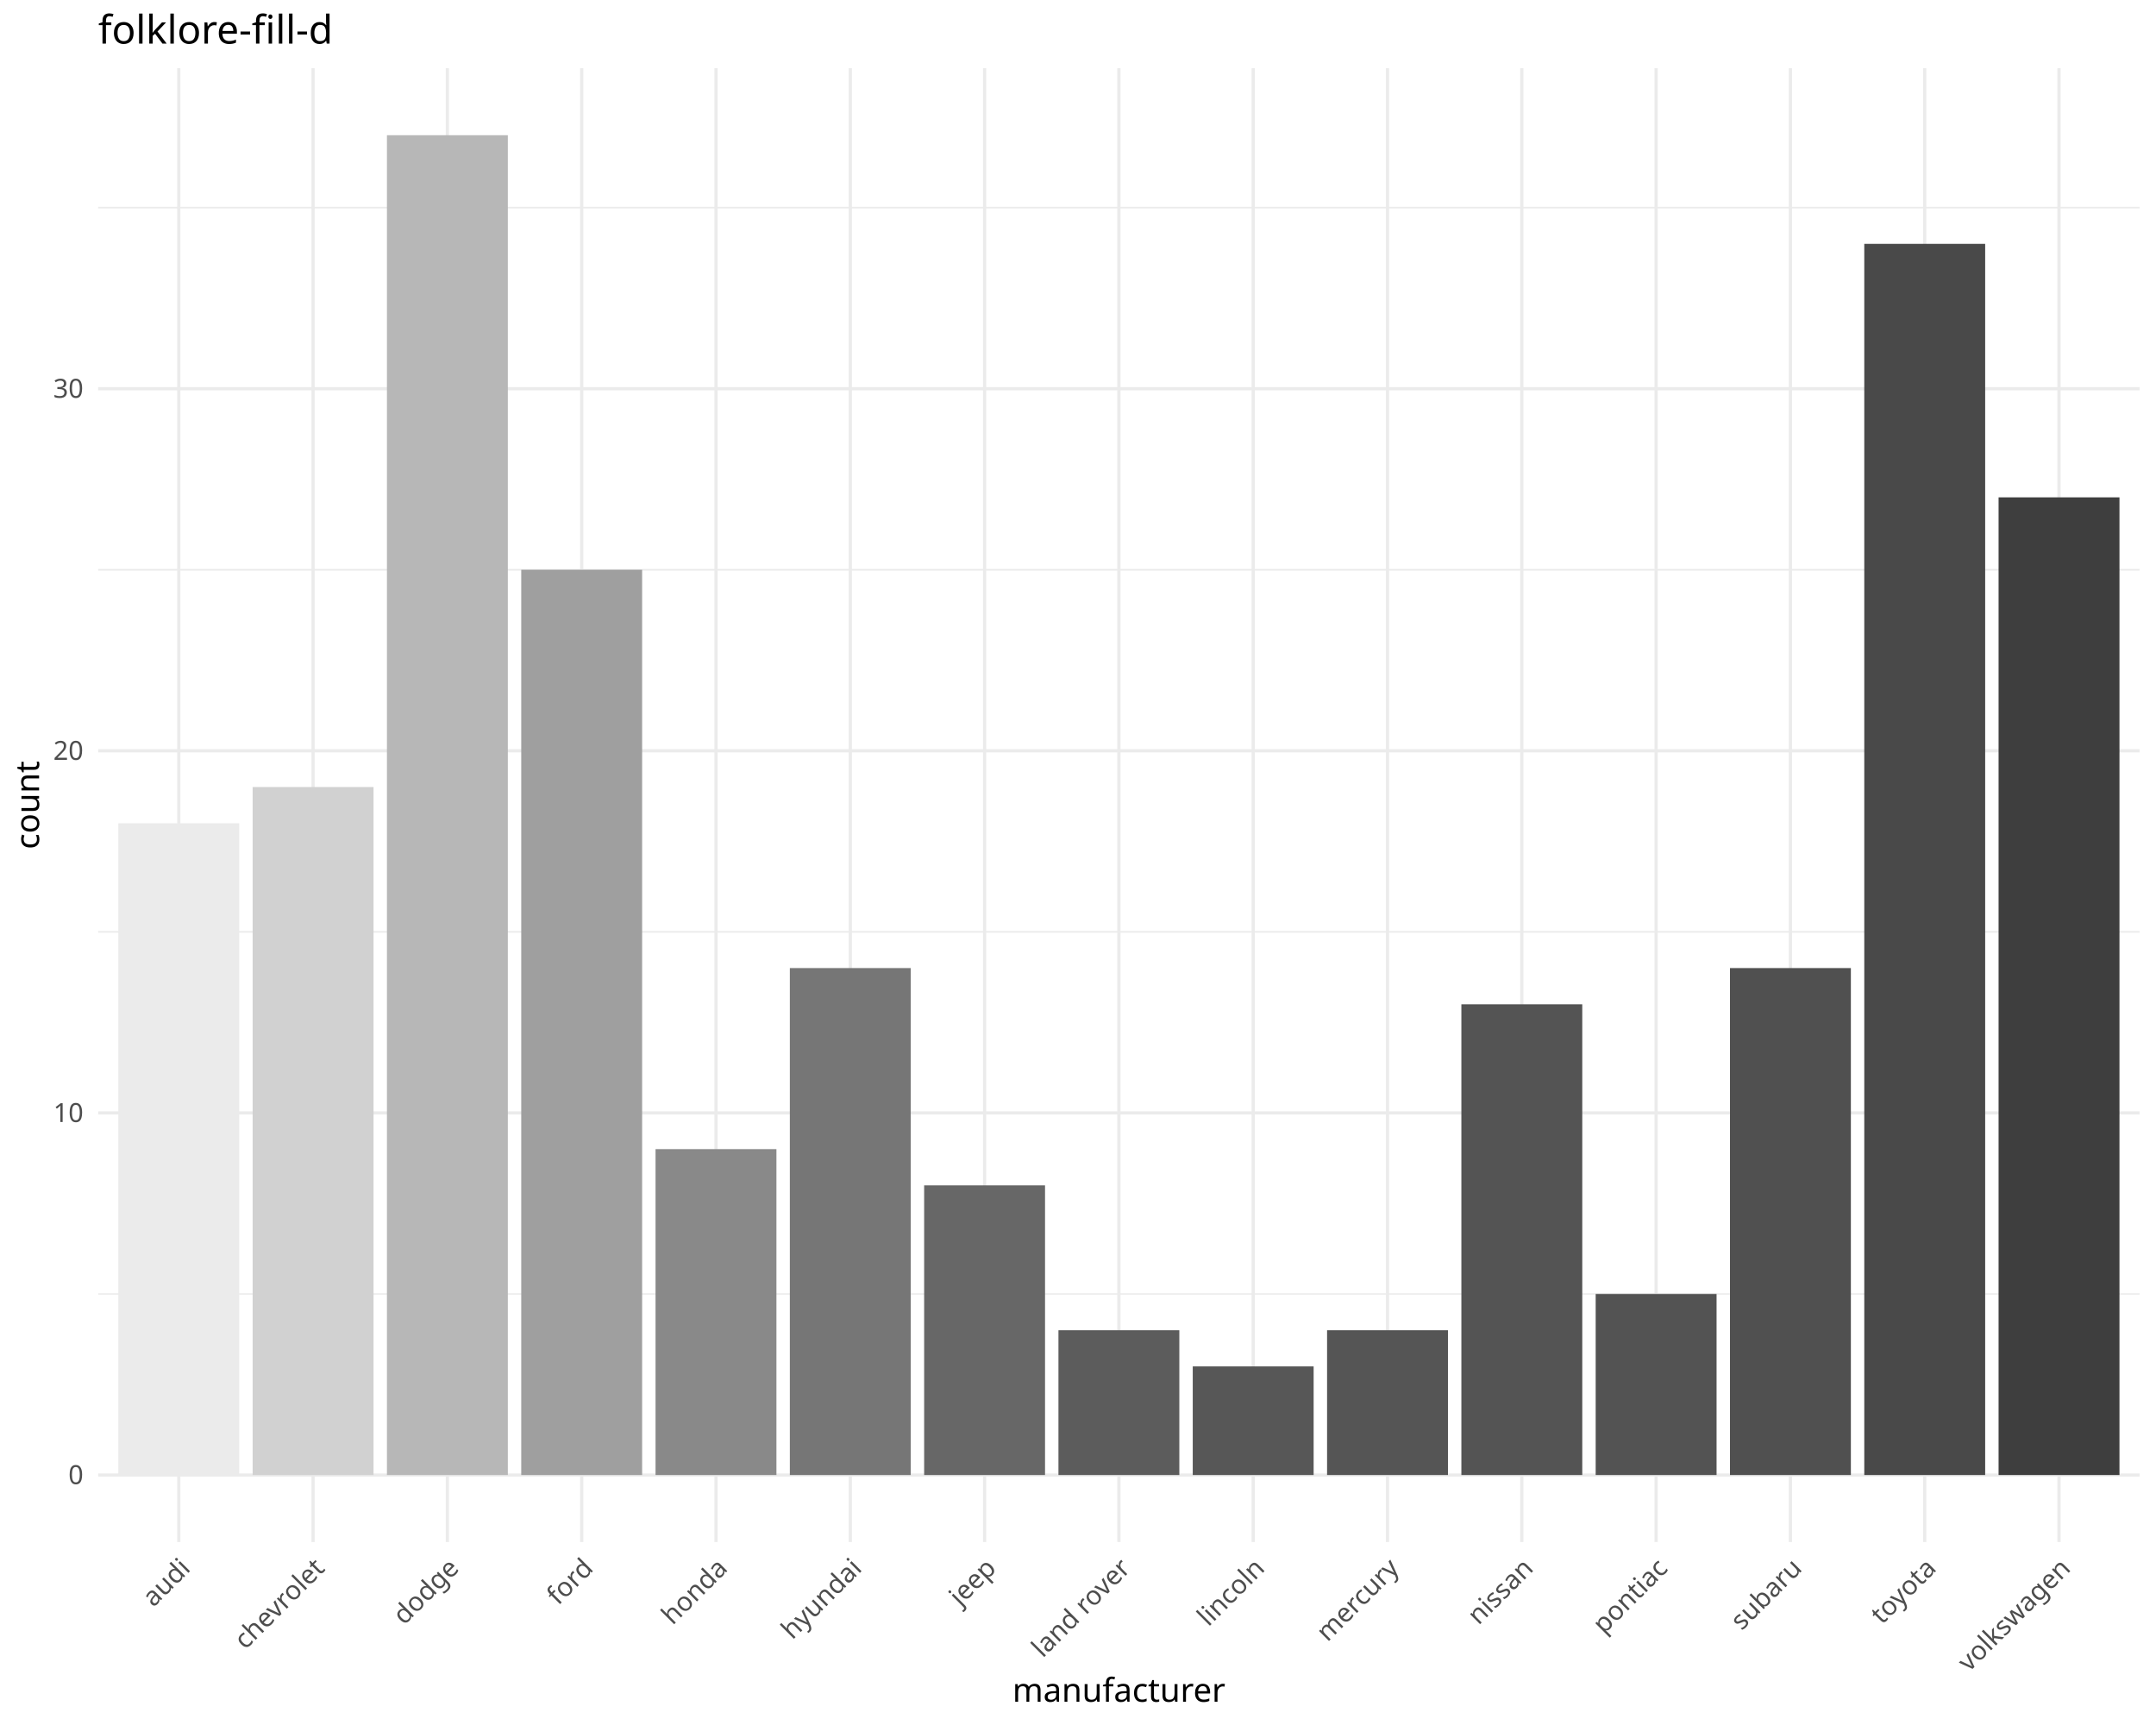
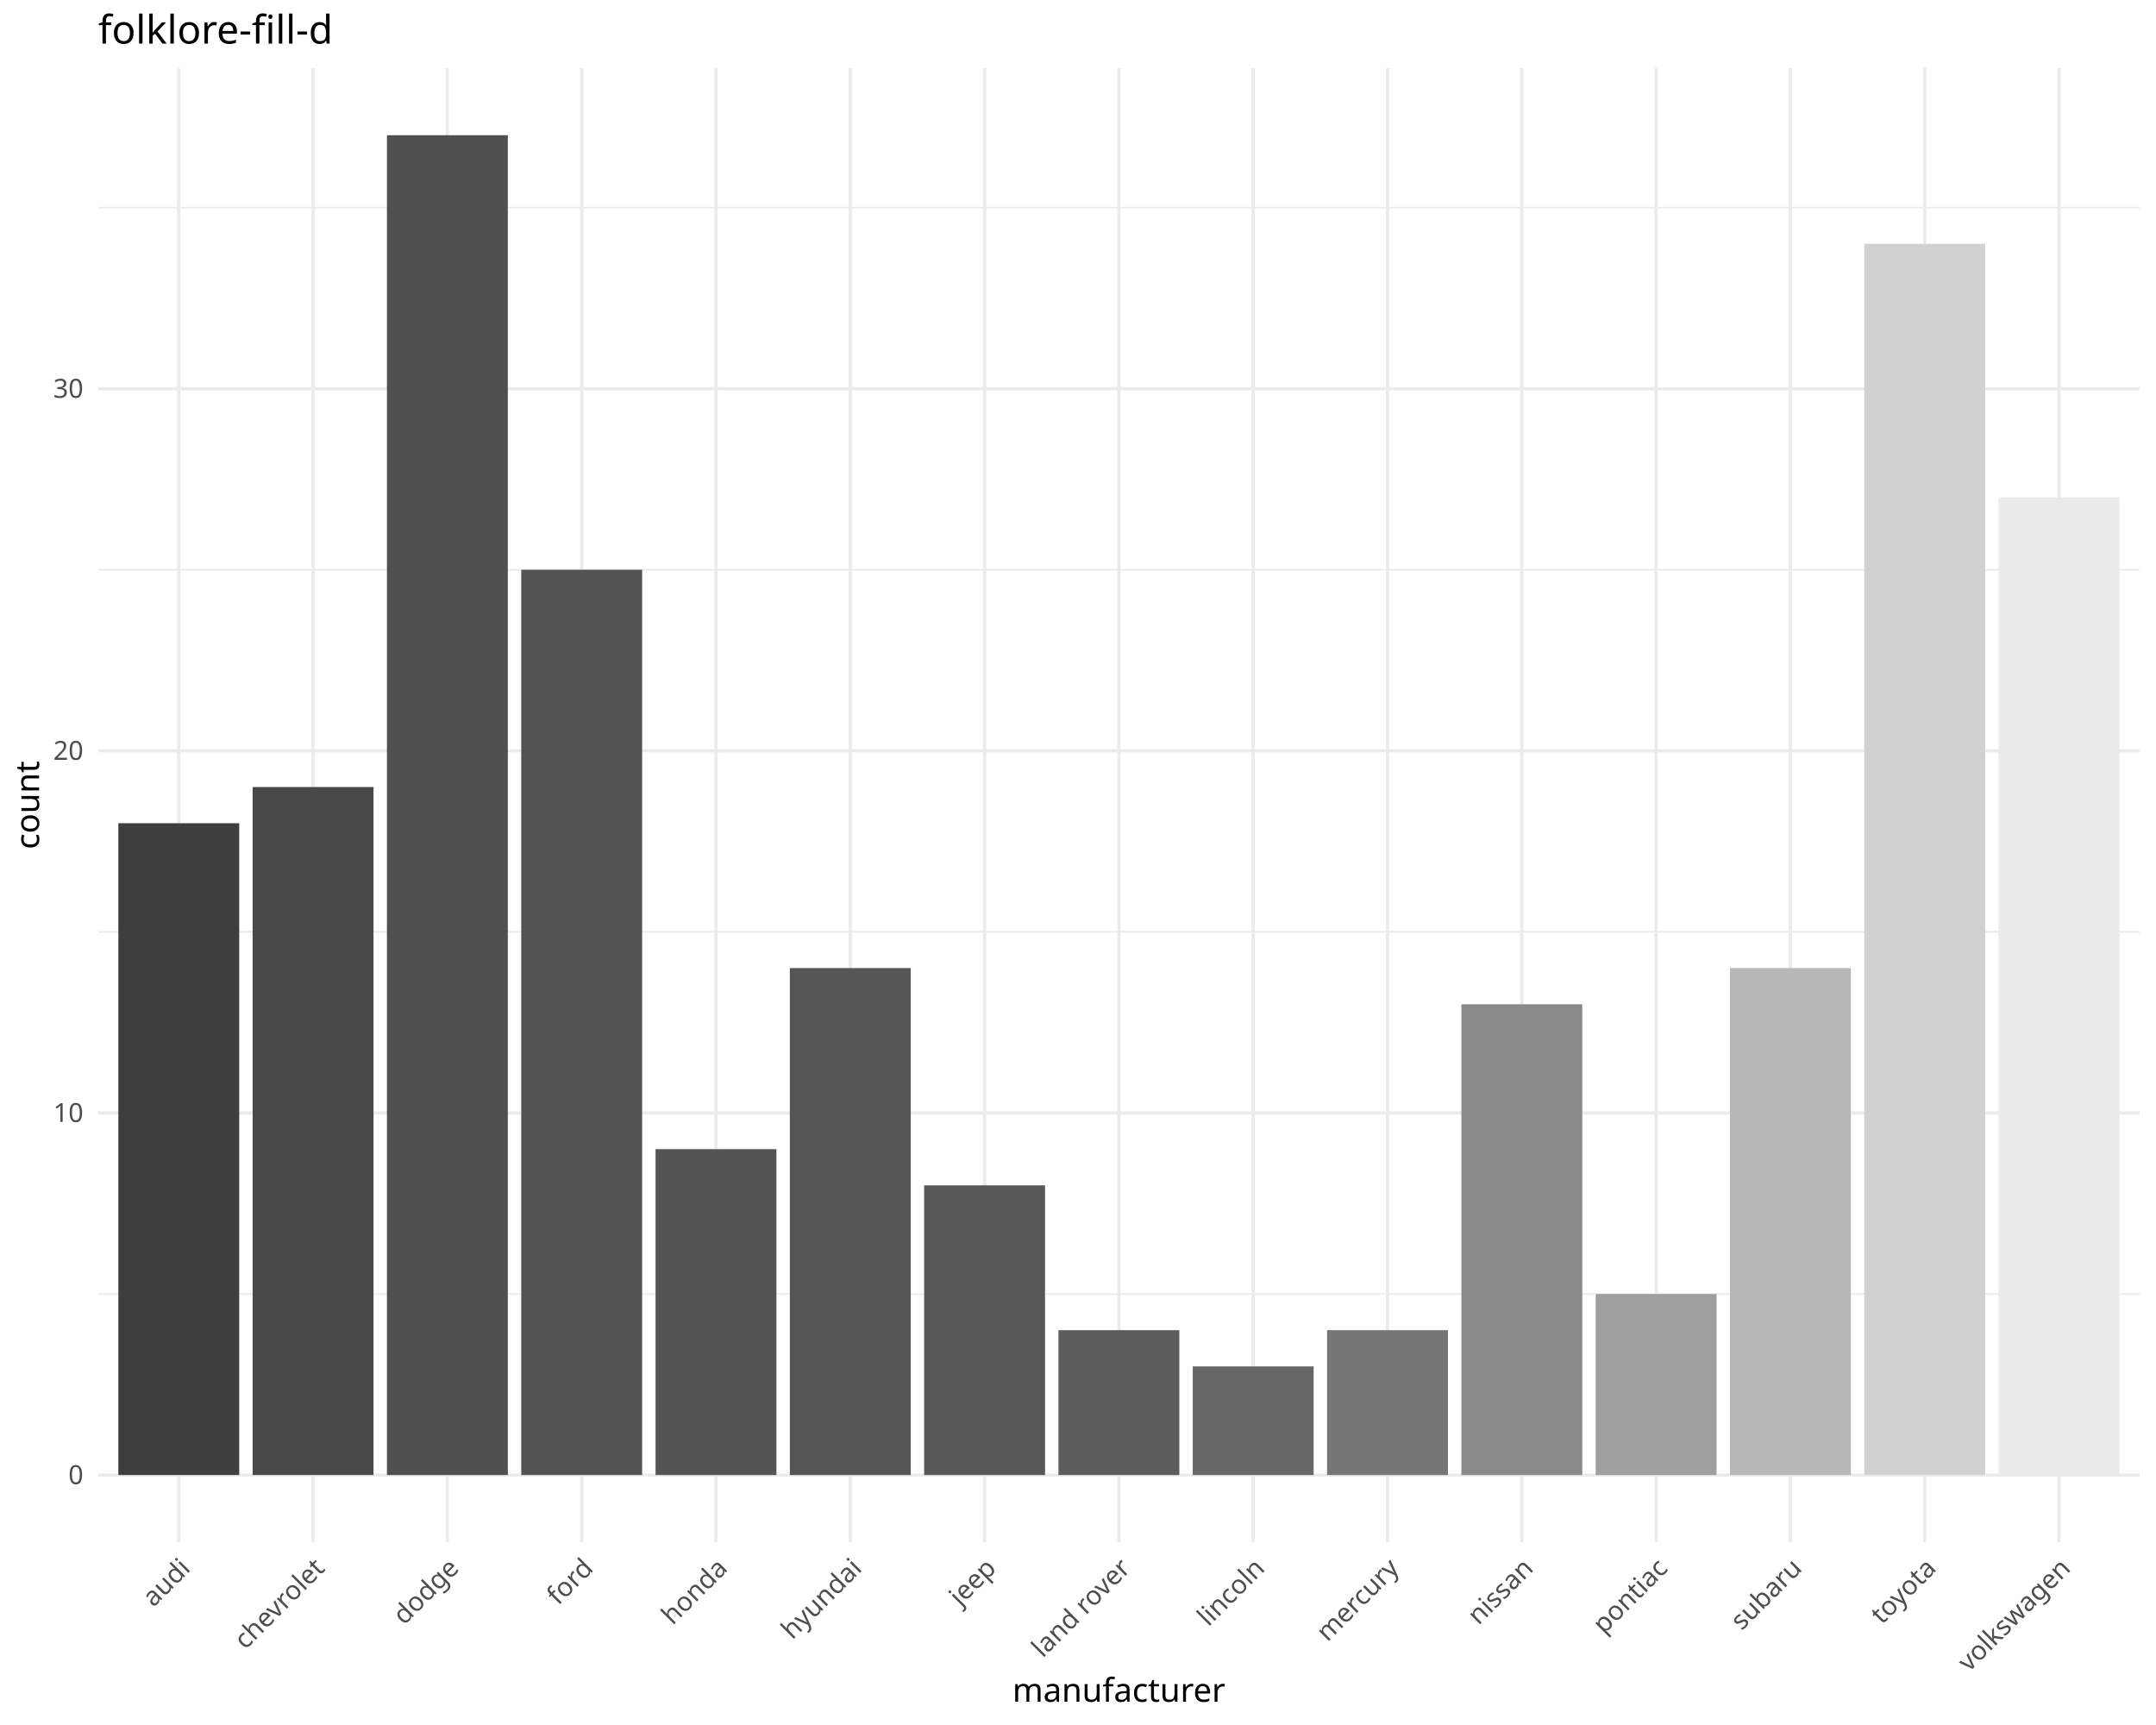
<svg xmlns="http://www.w3.org/2000/svg" class="svglite" data-engine-version="2.0" width="720.00pt" height="576.00pt" viewBox="0 0 720.00 576.00">
  <defs>
    <style type="text/css">
    .svglite line, .svglite polyline, .svglite polygon, .svglite path, .svglite rect, .svglite circle {
      fill: none;
      stroke: #000000;
      stroke-linecap: round;
      stroke-linejoin: round;
      stroke-miterlimit: 10.00;
    }
  </style>
  </defs>
  <rect width="100%" height="100%" style="stroke: none; fill: #FFFFFF;" />
  <defs>
    <clipPath id="cpMC4wMHw3MjAuMDB8MC4wMHw1NzYuMDA=">
      <rect x="0.00" y="0.00" width="720.00" height="576.00" />
    </clipPath>
  </defs>
  <g clip-path="url(#cpMC4wMHw3MjAuMDB8MC4wMHw1NzYuMDA=)">
</g>
  <defs>
    <clipPath id="cpMzIuNzl8NzE0LjUyfDIyLjc4fDUxNC45MA==">
      <rect x="32.79" y="22.78" width="681.73" height="492.12" />
    </clipPath>
  </defs>
  <g clip-path="url(#cpMzIuNzl8NzE0LjUyfDIyLjc4fDUxNC45MA==)">
    <polyline points="32.79,432.07 714.52,432.07 " style="stroke-width: 0.53; stroke: #EBEBEB; stroke-linecap: butt;" />
    <polyline points="32.79,311.16 714.52,311.16 " style="stroke-width: 0.53; stroke: #EBEBEB; stroke-linecap: butt;" />
    <polyline points="32.79,190.25 714.52,190.25 " style="stroke-width: 0.53; stroke: #EBEBEB; stroke-linecap: butt;" />
    <polyline points="32.79,69.33 714.52,69.33 " style="stroke-width: 0.53; stroke: #EBEBEB; stroke-linecap: butt;" />
    <polyline points="32.79,492.53 714.52,492.53 " style="stroke-width: 1.07; stroke: #EBEBEB; stroke-linecap: butt;" />
    <polyline points="32.79,371.62 714.52,371.62 " style="stroke-width: 1.07; stroke: #EBEBEB; stroke-linecap: butt;" />
    <polyline points="32.79,250.70 714.52,250.70 " style="stroke-width: 1.07; stroke: #EBEBEB; stroke-linecap: butt;" />
    <polyline points="32.79,129.79 714.52,129.79 " style="stroke-width: 1.07; stroke: #EBEBEB; stroke-linecap: butt;" />
    <polyline points="59.70,514.90 59.70,22.78 " style="stroke-width: 1.07; stroke: #EBEBEB; stroke-linecap: butt;" />
    <polyline points="104.55,514.90 104.55,22.78 " style="stroke-width: 1.07; stroke: #EBEBEB; stroke-linecap: butt;" />
    <polyline points="149.40,514.90 149.40,22.78 " style="stroke-width: 1.07; stroke: #EBEBEB; stroke-linecap: butt;" />
    <polyline points="194.26,514.90 194.26,22.78 " style="stroke-width: 1.07; stroke: #EBEBEB; stroke-linecap: butt;" />
    <polyline points="239.11,514.90 239.11,22.78 " style="stroke-width: 1.07; stroke: #EBEBEB; stroke-linecap: butt;" />
    <polyline points="283.96,514.90 283.96,22.78 " style="stroke-width: 1.07; stroke: #EBEBEB; stroke-linecap: butt;" />
    <polyline points="328.81,514.90 328.81,22.78 " style="stroke-width: 1.07; stroke: #EBEBEB; stroke-linecap: butt;" />
    <polyline points="373.66,514.90 373.66,22.78 " style="stroke-width: 1.07; stroke: #EBEBEB; stroke-linecap: butt;" />
    <polyline points="418.51,514.90 418.51,22.78 " style="stroke-width: 1.07; stroke: #EBEBEB; stroke-linecap: butt;" />
    <polyline points="463.36,514.90 463.36,22.78 " style="stroke-width: 1.07; stroke: #EBEBEB; stroke-linecap: butt;" />
    <polyline points="508.21,514.90 508.21,22.78 " style="stroke-width: 1.07; stroke: #EBEBEB; stroke-linecap: butt;" />
    <polyline points="553.06,514.90 553.06,22.78 " style="stroke-width: 1.07; stroke: #EBEBEB; stroke-linecap: butt;" />
    <polyline points="597.91,514.90 597.91,22.78 " style="stroke-width: 1.07; stroke: #EBEBEB; stroke-linecap: butt;" />
    <polyline points="642.76,514.90 642.76,22.78 " style="stroke-width: 1.07; stroke: #EBEBEB; stroke-linecap: butt;" />
    <polyline points="687.61,514.90 687.61,22.78 " style="stroke-width: 1.07; stroke: #EBEBEB; stroke-linecap: butt;" />
-     <rect x="39.52" y="274.89" width="40.37" height="217.64" style="stroke-width: 1.07; stroke: none; stroke-linecap: square; stroke-linejoin: miter; fill: #EBEBEB;" />
-     <rect x="84.37" y="262.80" width="40.37" height="229.73" style="stroke-width: 1.07; stroke: none; stroke-linecap: square; stroke-linejoin: miter; fill: #D1D1D1;" />
-     <rect x="129.22" y="45.15" width="40.37" height="447.38" style="stroke-width: 1.07; stroke: none; stroke-linecap: square; stroke-linejoin: miter; fill: #B7B7B7;" />
-     <rect x="174.07" y="190.25" width="40.37" height="302.28" style="stroke-width: 1.07; stroke: none; stroke-linecap: square; stroke-linejoin: miter; fill: #9F9F9F;" />
-     <rect x="218.92" y="383.71" width="40.37" height="108.82" style="stroke-width: 1.07; stroke: none; stroke-linecap: square; stroke-linejoin: miter; fill: #898989;" />
-     <rect x="263.77" y="323.25" width="40.37" height="169.28" style="stroke-width: 1.07; stroke: none; stroke-linecap: square; stroke-linejoin: miter; fill: #767676;" />
-     <rect x="308.62" y="395.80" width="40.37" height="96.73" style="stroke-width: 1.07; stroke: none; stroke-linecap: square; stroke-linejoin: miter; fill: #676767;" />
+     <rect x="39.52" y="274.89" width="40.37" height="217.64" style="stroke-width: 1.07; stroke: none; stroke-linecap: square; stroke-linejoin: miter; fill: #3E3E3E;" />
+     <rect x="84.37" y="262.80" width="40.37" height="229.73" style="stroke-width: 1.07; stroke: none; stroke-linecap: square; stroke-linejoin: miter; fill: #494949;" />
+     <rect x="129.22" y="45.15" width="40.37" height="447.38" style="stroke-width: 1.07; stroke: none; stroke-linecap: square; stroke-linejoin: miter; fill: #505050;" />
+     <rect x="174.07" y="190.25" width="40.37" height="302.28" style="stroke-width: 1.07; stroke: none; stroke-linecap: square; stroke-linejoin: miter; fill: #535353;" />
+     <rect x="218.92" y="383.71" width="40.37" height="108.82" style="stroke-width: 1.07; stroke: none; stroke-linecap: square; stroke-linejoin: miter; fill: #545454;" />
+     <rect x="263.77" y="323.25" width="40.37" height="169.28" style="stroke-width: 1.07; stroke: none; stroke-linecap: square; stroke-linejoin: miter; fill: #555555;" />
+     <rect x="308.62" y="395.80" width="40.37" height="96.73" style="stroke-width: 1.07; stroke: none; stroke-linecap: square; stroke-linejoin: miter; fill: #575757;" />
    <rect x="353.47" y="444.16" width="40.37" height="48.37" style="stroke-width: 1.07; stroke: none; stroke-linecap: square; stroke-linejoin: miter; fill: #5C5C5C;" />
-     <rect x="398.32" y="456.26" width="40.37" height="36.27" style="stroke-width: 1.07; stroke: none; stroke-linecap: square; stroke-linejoin: miter; fill: #575757;" />
-     <rect x="443.18" y="444.16" width="40.37" height="48.37" style="stroke-width: 1.07; stroke: none; stroke-linecap: square; stroke-linejoin: miter; fill: #555555;" />
-     <rect x="488.03" y="335.34" width="40.37" height="157.19" style="stroke-width: 1.07; stroke: none; stroke-linecap: square; stroke-linejoin: miter; fill: #545454;" />
-     <rect x="532.88" y="432.07" width="40.37" height="60.46" style="stroke-width: 1.07; stroke: none; stroke-linecap: square; stroke-linejoin: miter; fill: #535353;" />
-     <rect x="577.73" y="323.25" width="40.37" height="169.28" style="stroke-width: 1.07; stroke: none; stroke-linecap: square; stroke-linejoin: miter; fill: #505050;" />
-     <rect x="622.58" y="81.43" width="40.37" height="411.10" style="stroke-width: 1.07; stroke: none; stroke-linecap: square; stroke-linejoin: miter; fill: #494949;" />
-     <rect x="667.43" y="166.07" width="40.37" height="326.46" style="stroke-width: 1.07; stroke: none; stroke-linecap: square; stroke-linejoin: miter; fill: #3E3E3E;" />
+     <rect x="398.32" y="456.26" width="40.37" height="36.27" style="stroke-width: 1.07; stroke: none; stroke-linecap: square; stroke-linejoin: miter; fill: #676767;" />
+     <rect x="443.18" y="444.16" width="40.37" height="48.37" style="stroke-width: 1.07; stroke: none; stroke-linecap: square; stroke-linejoin: miter; fill: #767676;" />
+     <rect x="488.03" y="335.34" width="40.37" height="157.19" style="stroke-width: 1.07; stroke: none; stroke-linecap: square; stroke-linejoin: miter; fill: #898989;" />
+     <rect x="532.88" y="432.07" width="40.37" height="60.46" style="stroke-width: 1.07; stroke: none; stroke-linecap: square; stroke-linejoin: miter; fill: #9F9F9F;" />
+     <rect x="577.73" y="323.25" width="40.37" height="169.28" style="stroke-width: 1.07; stroke: none; stroke-linecap: square; stroke-linejoin: miter; fill: #B7B7B7;" />
+     <rect x="622.58" y="81.43" width="40.37" height="411.10" style="stroke-width: 1.07; stroke: none; stroke-linecap: square; stroke-linejoin: miter; fill: #D1D1D1;" />
+     <rect x="667.43" y="166.07" width="40.37" height="326.46" style="stroke-width: 1.07; stroke: none; stroke-linecap: square; stroke-linejoin: miter; fill: #EBEBEB;" />
  </g>
  <g clip-path="url(#cpMC4wMHw3MjAuMDB8MC4wMHw1NzYuMDA=)">
    <text x="27.86" y="495.56" text-anchor="end" style="font-size: 8.80px; fill: #4D4D4D; font-family: sans;" textLength="4.89px" lengthAdjust="spacingAndGlyphs">0</text>
    <text x="27.86" y="374.65" text-anchor="end" style="font-size: 8.80px; fill: #4D4D4D; font-family: sans;" textLength="9.79px" lengthAdjust="spacingAndGlyphs">10</text>
    <text x="27.86" y="253.73" text-anchor="end" style="font-size: 8.80px; fill: #4D4D4D; font-family: sans;" textLength="9.79px" lengthAdjust="spacingAndGlyphs">20</text>
    <text x="27.86" y="132.82" text-anchor="end" style="font-size: 8.80px; fill: #4D4D4D; font-family: sans;" textLength="9.79px" lengthAdjust="spacingAndGlyphs">30</text>
    <text transform="translate(63.99,524.11) rotate(-45)" text-anchor="end" style="font-size: 8.80px; fill: #4D4D4D; font-family: sans;" textLength="16.64px" lengthAdjust="spacingAndGlyphs">audi</text>
    <text transform="translate(108.84,524.11) rotate(-45)" text-anchor="end" style="font-size: 8.80px; fill: #4D4D4D; font-family: sans;" textLength="35.71px" lengthAdjust="spacingAndGlyphs">chevrolet</text>
    <text transform="translate(153.69,524.11) rotate(-45)" text-anchor="end" style="font-size: 8.80px; fill: #4D4D4D; font-family: sans;" textLength="24.47px" lengthAdjust="spacingAndGlyphs">dodge</text>
    <text transform="translate(198.54,524.11) rotate(-45)" text-anchor="end" style="font-size: 8.80px; fill: #4D4D4D; font-family: sans;" textLength="15.16px" lengthAdjust="spacingAndGlyphs">ford</text>
    <text transform="translate(243.39,524.11) rotate(-45)" text-anchor="end" style="font-size: 8.80px; fill: #4D4D4D; font-family: sans;" textLength="24.47px" lengthAdjust="spacingAndGlyphs">honda</text>
    <text transform="translate(288.24,524.11) rotate(-45)" text-anchor="end" style="font-size: 8.80px; fill: #4D4D4D; font-family: sans;" textLength="30.83px" lengthAdjust="spacingAndGlyphs">hyundai</text>
    <text transform="translate(333.09,524.11) rotate(-45)" text-anchor="end" style="font-size: 8.80px; fill: #4D4D4D; font-family: sans;" textLength="16.64px" lengthAdjust="spacingAndGlyphs">jeep</text>
    <text transform="translate(377.94,524.11) rotate(-45)" text-anchor="end" style="font-size: 8.80px; fill: #4D4D4D; font-family: sans;" textLength="39.14px" lengthAdjust="spacingAndGlyphs">land rover</text>
    <text transform="translate(422.79,524.11) rotate(-45)" text-anchor="end" style="font-size: 8.80px; fill: #4D4D4D; font-family: sans;" textLength="24.95px" lengthAdjust="spacingAndGlyphs">lincoln</text>
    <text transform="translate(467.64,524.11) rotate(-45)" text-anchor="end" style="font-size: 8.80px; fill: #4D4D4D; font-family: sans;" textLength="31.79px" lengthAdjust="spacingAndGlyphs">mercury</text>
    <text transform="translate(512.49,524.11) rotate(-45)" text-anchor="end" style="font-size: 8.80px; fill: #4D4D4D; font-family: sans;" textLength="25.44px" lengthAdjust="spacingAndGlyphs">nissan</text>
    <text transform="translate(557.34,524.11) rotate(-45)" text-anchor="end" style="font-size: 8.80px; fill: #4D4D4D; font-family: sans;" textLength="28.38px" lengthAdjust="spacingAndGlyphs">pontiac</text>
    <text transform="translate(602.19,524.11) rotate(-45)" text-anchor="end" style="font-size: 8.80px; fill: #4D4D4D; font-family: sans;" textLength="26.91px" lengthAdjust="spacingAndGlyphs">subaru</text>
    <text transform="translate(647.04,524.11) rotate(-45)" text-anchor="end" style="font-size: 8.80px; fill: #4D4D4D; font-family: sans;" textLength="23.98px" lengthAdjust="spacingAndGlyphs">toyota</text>
    <text transform="translate(691.89,524.11) rotate(-45)" text-anchor="end" style="font-size: 8.80px; fill: #4D4D4D; font-family: sans;" textLength="45.99px" lengthAdjust="spacingAndGlyphs">volkswagen</text>
    <text x="373.66" y="568.24" text-anchor="middle" style="font-size: 11.00px; font-family: sans;" textLength="64.82px" lengthAdjust="spacingAndGlyphs">manufacturer</text>
    <text transform="translate(13.05,268.84) rotate(-90)" text-anchor="middle" style="font-size: 11.00px; font-family: sans;" textLength="26.91px" lengthAdjust="spacingAndGlyphs">count</text>
    <text x="32.79" y="14.56" style="font-size: 13.20px; font-family: sans;" textLength="71.15px" lengthAdjust="spacingAndGlyphs">folklore-fill-d</text>
  </g>
</svg>
